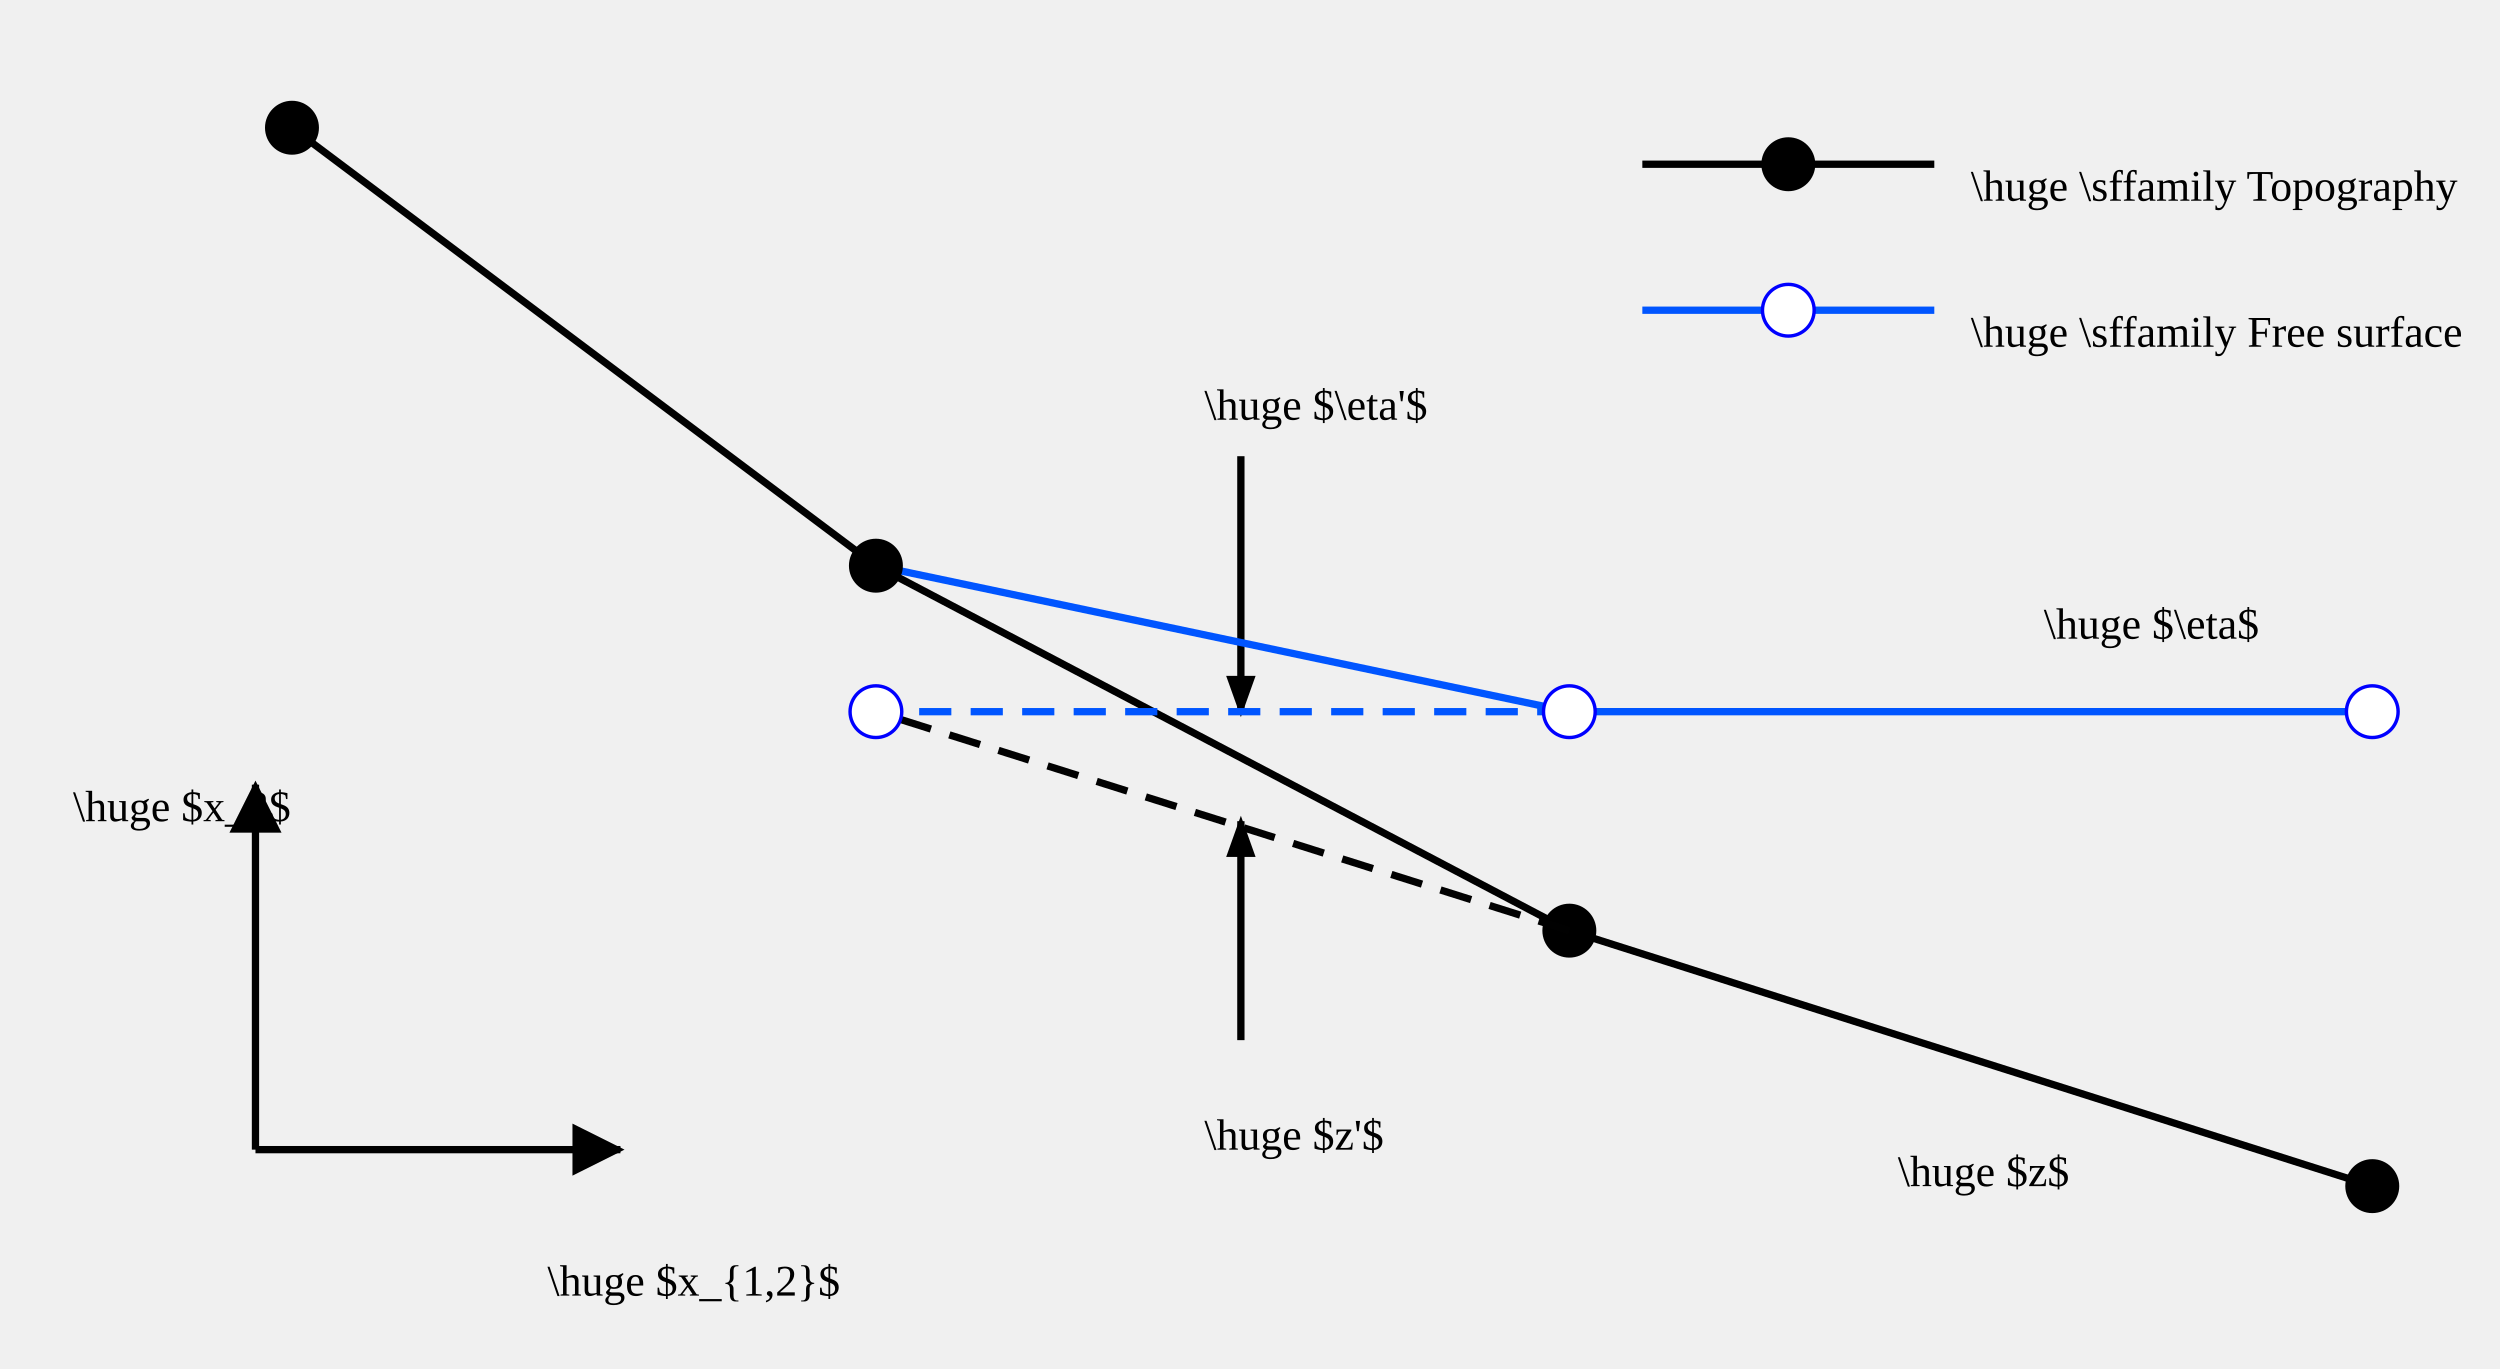
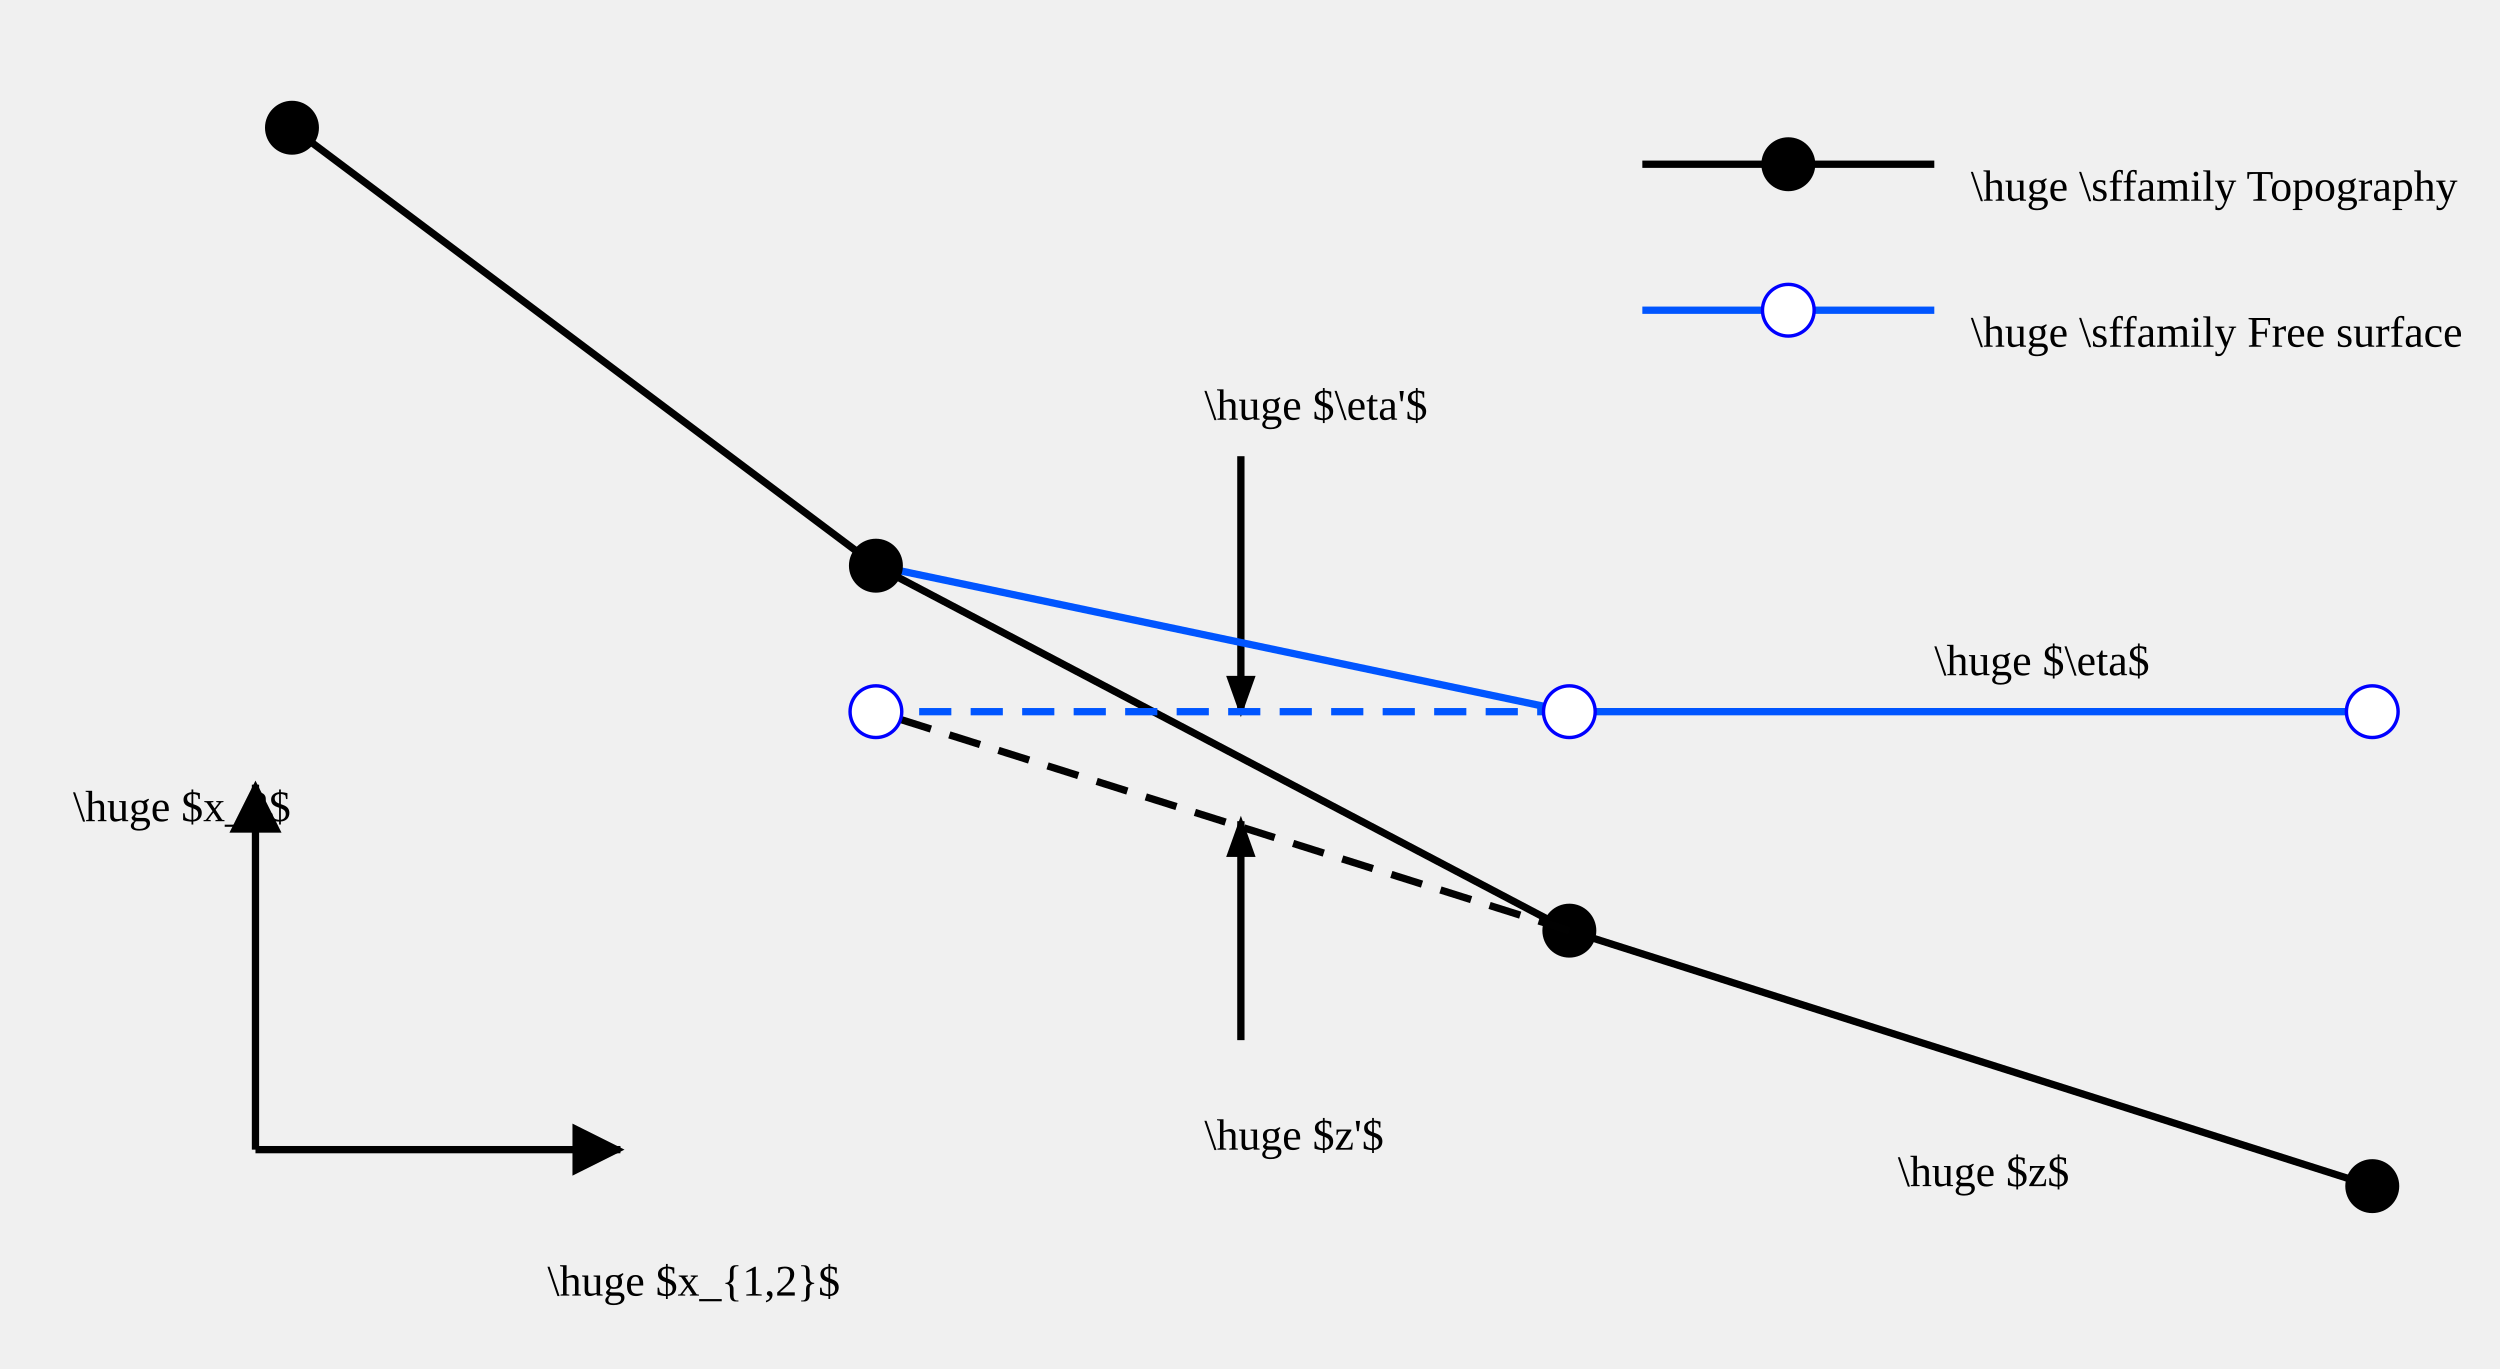
<svg xmlns="http://www.w3.org/2000/svg" xmlns:ns1="http://latexdraw.sourceforge.net/namespaces/latexdraw" viewBox="110 115 685 375" version="1.1" baseProfile="full">
  <g>
-     <g ns1:type="joinedLines" id="id44255259">
-       <polyline points="450.0,240.0 450.0,310.0 " stroke="black" stroke-width="2.0" fill="none" ns1:rotationAngle="0.0" marker-end="url(#arrow1-44255259)" />
+     <g ns1:type="joinedLines" id="id223534438">
+       <polyline points="450.0,240.0 450.0,310.0 " stroke="black" stroke-width="2.0" fill="none" ns1:rotationAngle="0.0" marker-end="url(#arrow1-223534438)" />
    </g>
-     <g ns1:type="joinedLines" id="id645052825">
+     <g ns1:type="joinedLines" id="id55042541">
      <polyline points="560.0,160.0 640.0,160.0 " stroke="black" stroke-width="2.0" fill="black" ns1:rotationAngle="0.0" />
    </g>
-     <g ns1:type="joinedLines" id="id1797623838">
+     <g ns1:type="joinedLines" id="id2035325466">
      <polyline points="560.0,200.0 640.0,200.0 " stroke="#0055ff" stroke-width="2.0" fill="black" ns1:rotationAngle="0.0" />
    </g>
-     <g ns1:type="joinedLines" id="id496408556">
+     <g ns1:type="joinedLines" id="id1826611999">
      <polyline points="190.0,150.0 350.0,270.0 540.0,370.0 760.0,440.0 " stroke="black" stroke-width="2.0" fill="none" ns1:rotationAngle="0.0" />
    </g>
-     <g ns1:type="dot" id="id1718393676" ns1:size="15.0" ns1:dotShape="*" ns1:position="760.0 440.0">
+     <g ns1:type="dot" id="id490609605" ns1:size="15.0" ns1:dotShape="*" ns1:position="760.0 440.0">
      <ellipse cx="760.0" cy="440.0" rx="6.923" ry="6.923" stroke-width="0.938" stroke-linecap="square" stroke="black" fill="black" />
    </g>
-     <g ns1:type="dot" id="id393281557" ns1:size="15.0" ns1:dotShape="*" ns1:position="540.0 370.0">
+     <g ns1:type="dot" id="id285058525" ns1:size="15.0" ns1:dotShape="*" ns1:position="540.0 370.0">
      <ellipse cx="540.0" cy="370.0" rx="6.923" ry="6.923" stroke-width="0.938" stroke-linecap="square" stroke="black" fill="black" />
    </g>
-     <g ns1:type="dot" id="id2028599020" ns1:size="15.0" ns1:dotShape="*" ns1:position="190.0 150.0">
+     <g ns1:type="dot" id="id1299980803" ns1:size="15.0" ns1:dotShape="*" ns1:position="190.0 150.0">
      <ellipse cx="190.0" cy="150.0" rx="6.923" ry="6.923" stroke-width="0.938" stroke-linecap="square" stroke="black" fill="black" />
    </g>
-     <g ns1:type="joinedLines" id="id670866888">
+     <g ns1:type="joinedLines" id="id189627094">
      <polyline points="760.0,310.0 540.0,310.0 350.0,270.0 " stroke="#0055ff" stroke-width="2.0" fill="none" ns1:rotationAngle="0.0" />
    </g>
-     <g ns1:type="joinedLines" id="id2065691446">
+     <g ns1:type="joinedLines" id="id1618486708">
      <polyline points="540.0,310.0 350.0,310.0 " stroke="#0055ff" stroke-width="2.0" fill="black" stroke-dasharray="8.819, 5.292" ns1:rotationAngle="0.0" />
    </g>
-     <g ns1:type="joinedLines" id="id877972378">
+     <g ns1:type="joinedLines" id="id1347810311">
      <polyline points="540.0,370.0 350.0,310.0 " stroke="#010101" stroke-width="2.0" fill="black" stroke-dasharray="8.819, 5.292" ns1:rotationAngle="0.0" />
    </g>
-     <g ns1:type="dot" id="id333941141" ns1:size="15.0" ns1:dotShape="o" ns1:position="760.0 310.0">
+     <g ns1:type="dot" id="id433481117" ns1:size="15.0" ns1:dotShape="o" ns1:position="760.0 310.0">
      <ellipse cx="760.0" cy="310.0" rx="7.083" ry="7.083" stroke-width="0.938" stroke-linecap="square" stroke="blue" fill="white" />
    </g>
-     <g ns1:type="dot" id="id55936962" ns1:size="15.0" ns1:dotShape="o" ns1:position="540.0 310.0">
+     <g ns1:type="dot" id="id108495272" ns1:size="15.0" ns1:dotShape="o" ns1:position="540.0 310.0">
      <ellipse cx="540.0" cy="310.0" rx="7.083" ry="7.083" stroke-width="0.938" stroke-linecap="square" stroke="blue" fill="white" />
    </g>
-     <g ns1:type="dot" id="id1165457180" ns1:size="15.0" ns1:dotShape="o" ns1:position="350.0 310.0">
+     <g ns1:type="dot" id="id1645526561" ns1:size="15.0" ns1:dotShape="o" ns1:position="350.0 310.0">
      <ellipse cx="350.0" cy="310.0" rx="7.083" ry="7.083" stroke-width="0.938" stroke-linecap="square" stroke="blue" fill="white" />
    </g>
-     <g ns1:type="dot" id="id162762911" ns1:size="15.0" ns1:dotShape="*" ns1:position="350.0 270.0">
+     <g ns1:type="dot" id="id706377162" ns1:size="15.0" ns1:dotShape="*" ns1:position="350.0 270.0">
      <ellipse cx="350.0" cy="270.0" rx="6.923" ry="6.923" stroke-width="0.938" stroke-linecap="square" stroke="black" fill="black" />
    </g>
-     <g ns1:type="dot" id="id1463668114" ns1:size="15.0" ns1:dotShape="*" ns1:position="600.0 160.0">
+     <g ns1:type="dot" id="id862709818" ns1:size="15.0" ns1:dotShape="*" ns1:position="600.0 160.0">
      <ellipse cx="600.0" cy="160.0" rx="6.923" ry="6.923" stroke-width="0.938" stroke-linecap="square" stroke="black" fill="black" />
    </g>
-     <g ns1:type="dot" id="id1540867703" ns1:size="15.0" ns1:dotShape="o" ns1:position="600.0 200.0">
+     <g ns1:type="dot" id="id988867360" ns1:size="15.0" ns1:dotShape="o" ns1:position="600.0 200.0">
      <ellipse cx="600.0" cy="200.0" rx="7.083" ry="7.083" stroke-width="0.938" stroke-linecap="square" stroke="blue" fill="white" />
    </g>
-     <g ns1:type="text" id="id1059082733" fill="black" ns1:position="bl">
+     <g ns1:type="text" id="id1509297565" fill="black" ns1:position="bl">
      <text x="650.0" y="170.0">\huge \sffamily Topography</text>
    </g>
-     <g ns1:type="text" id="id1832866965" fill="black" ns1:position="bl">
+     <g ns1:type="text" id="id2128927997" fill="black" ns1:position="bl">
      <text x="650.0" y="210.0">\huge \sffamily Free surface</text>
    </g>
-     <g ns1:type="joinedLines" id="id1030641538">
-       <polyline points="180.0,430.0 280.0,430.0 " stroke="black" stroke-width="2.0" fill="black" ns1:rotationAngle="0.0" marker-end="url(#arrow1-1030641538)" />
+     <g ns1:type="joinedLines" id="id1997488009">
+       <polyline points="180.0,430.0 280.0,430.0 " stroke="black" stroke-width="2.0" fill="black" ns1:rotationAngle="0.0" marker-end="url(#arrow1-1997488009)" />
    </g>
-     <g ns1:type="joinedLines" id="id783027946">
-       <polyline points="180.0,430.0 180.0,330.0 " stroke="black" stroke-width="2.0" fill="black" ns1:rotationAngle="0.0" marker-end="url(#arrow1-783027946)" />
+     <g ns1:type="joinedLines" id="id1059082733">
+       <polyline points="180.0,430.0 180.0,330.0 " stroke="black" stroke-width="2.0" fill="black" ns1:rotationAngle="0.0" marker-end="url(#arrow1-1059082733)" />
    </g>
-     <g ns1:type="text" id="id516669689" fill="black" ns1:position="bl">
+     <g ns1:type="text" id="id1832866965" fill="black" ns1:position="bl">
      <text x="440.0" y="230.0">\huge $\eta'$</text>
    </g>
-     <g ns1:type="text" id="id1773225775" fill="black" ns1:position="bl">
+     <g ns1:type="text" id="id655679487" fill="black" ns1:position="bl">
      <text x="440.0" y="430.0">\huge $z'$</text>
    </g>
-     <g ns1:type="text" id="id1226874432" fill="black" ns1:position="bl">
+     <g ns1:type="text" id="id1831173451" fill="black" ns1:position="bl">
      <text x="130.0" y="340.0">\huge $x_3$</text>
    </g>
-     <g ns1:type="text" id="id946010201" fill="black" ns1:position="bl">
+     <g ns1:type="text" id="id296015023" fill="black" ns1:position="bl">
      <text x="260.0" y="470.0">\huge $x_{1,2}$</text>
    </g>
-     <g ns1:type="joinedLines" id="id620407137">
-       <polyline points="450.0,400.0 450.0,340.0 " stroke="black" stroke-width="2.0" fill="none" ns1:rotationAngle="0.0" marker-end="url(#arrow1-620407137)" />
+     <g ns1:type="joinedLines" id="id822722804">
+       <polyline points="450.0,400.0 450.0,340.0 " stroke="black" stroke-width="2.0" fill="none" ns1:rotationAngle="0.0" marker-end="url(#arrow1-822722804)" />
    </g>
-     <g ns1:type="text" id="id950477634" fill="black" ns1:position="bl">
-       <text x="670.0" y="290.0">\huge $\eta$</text>
+     <g ns1:type="text" id="id46639276" fill="black" ns1:position="bl">
+       <text x="640.0" y="300.0">\huge $\eta$</text>
    </g>
-     <g ns1:type="text" id="id1441793519" fill="black" ns1:position="bl">
+     <g ns1:type="text" id="id49707542" fill="black" ns1:position="bl">
      <text x="630.0" y="440.0">\huge $z$</text>
    </g>
  </g>
  <defs>
-     <marker overflow="visible" markerUnits="userSpaceOnUse" orient="90" id="arrow1-44255259">
+     <marker overflow="visible" markerUnits="userSpaceOnUse" orient="90" id="arrow1-223534438">
      <path d="M 0.0 0.0 L -9.31 -3.325 L -9.31 0.0 L -9.31 3.325 z" fill="black" stroke="black" ns1:arrSizeNum="2" ns1:tbarSizeNum="5" />
    </marker>
-     <marker overflow="visible" markerUnits="userSpaceOnUse" orient="auto" id="arrow1-1030641538">
+     <marker overflow="visible" markerUnits="userSpaceOnUse" orient="auto" id="arrow1-1997488009">
      <path d="M 0.0 0.0 L -12.646 -6.323 L -12.646 0.0 L -12.646 6.323 z" fill="black" stroke="black" ns1:arrSizeNum="5" ns1:tbarSizeNum="5" />
    </marker>
-     <marker overflow="visible" markerUnits="userSpaceOnUse" orient="270" id="arrow1-783027946">
+     <marker overflow="visible" markerUnits="userSpaceOnUse" orient="270" id="arrow1-1059082733">
      <path d="M 0.0 0.0 L -12.646 -6.323 L -12.646 0.0 L -12.646 6.323 z" fill="black" stroke="black" ns1:arrSizeNum="5" ns1:tbarSizeNum="5" />
    </marker>
-     <marker overflow="visible" markerUnits="userSpaceOnUse" orient="270" id="arrow1-620407137">
+     <marker overflow="visible" markerUnits="userSpaceOnUse" orient="270" id="arrow1-822722804">
      <path d="M 0.0 0.0 L -9.304 -3.323 L -9.304 0.0 L -9.304 3.323 z" fill="black" stroke="black" ns1:arrSizeNum="2" ns1:tbarSizeNum="5" />
    </marker>
  </defs>
</svg>
